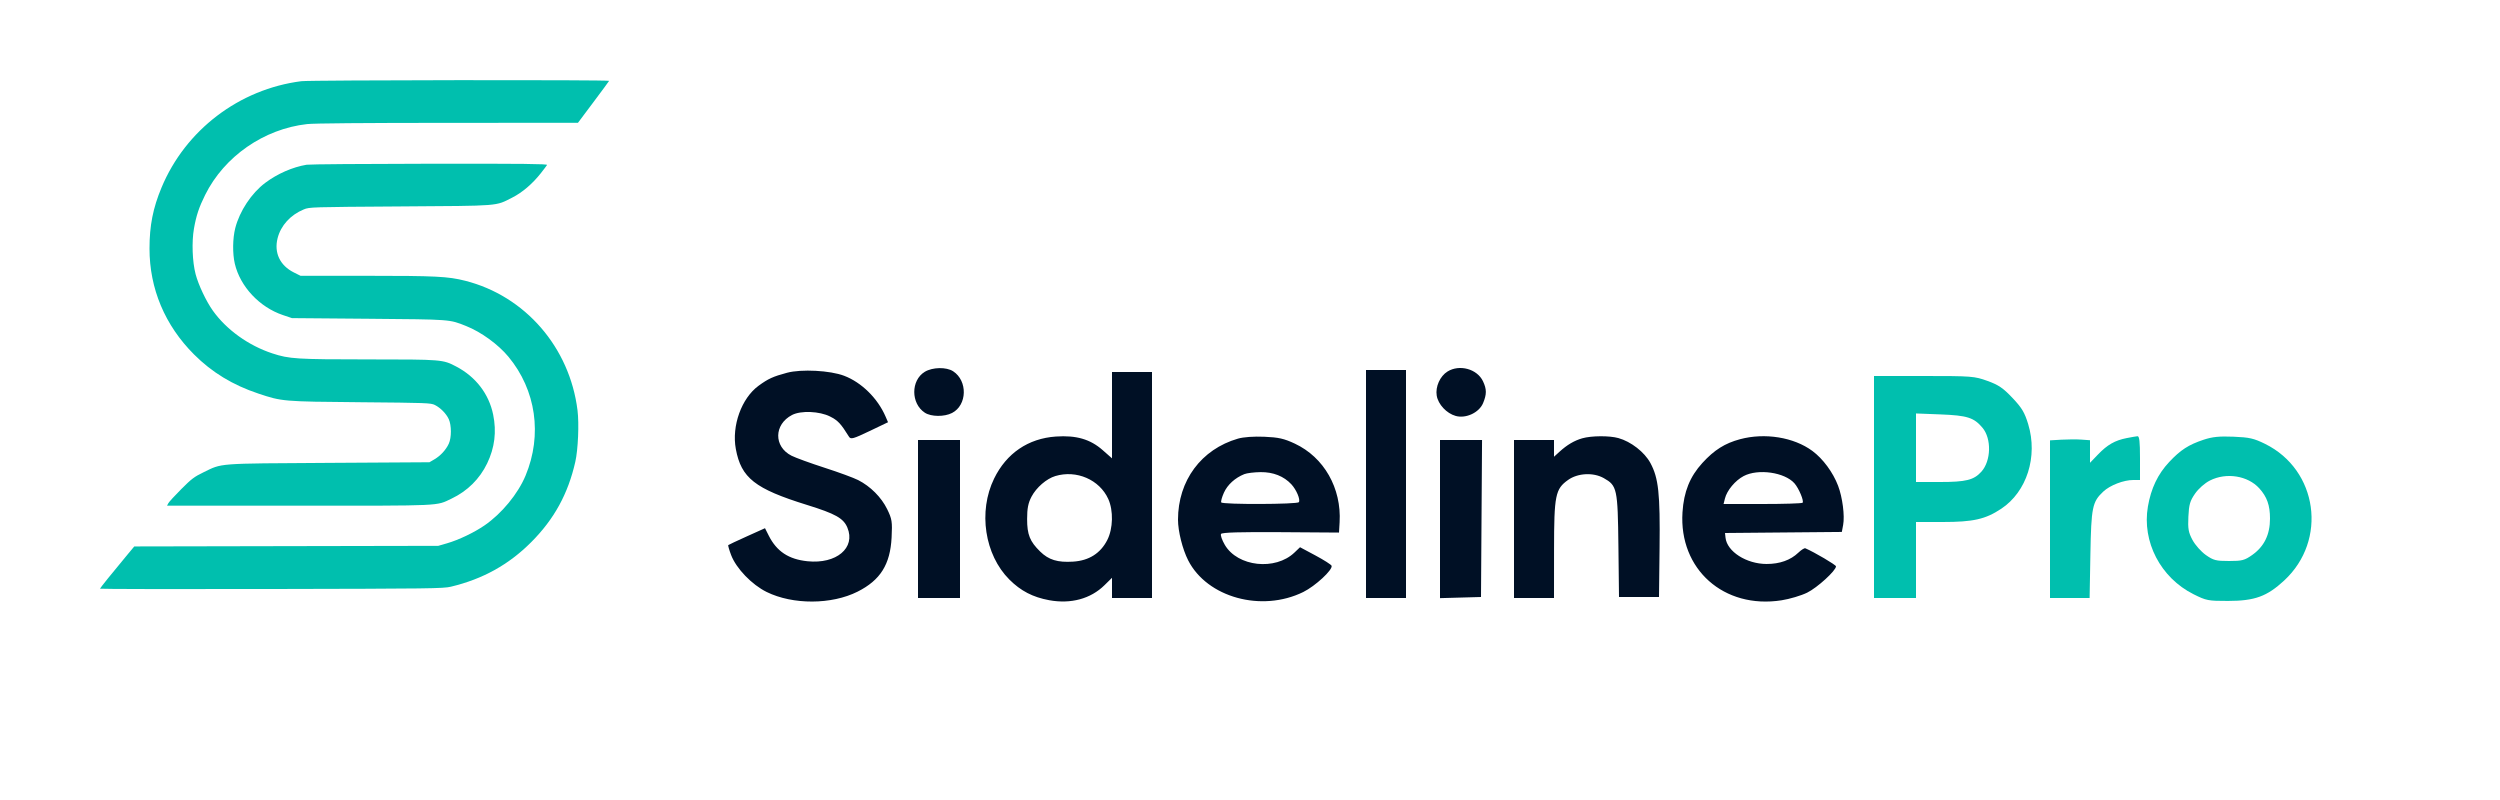
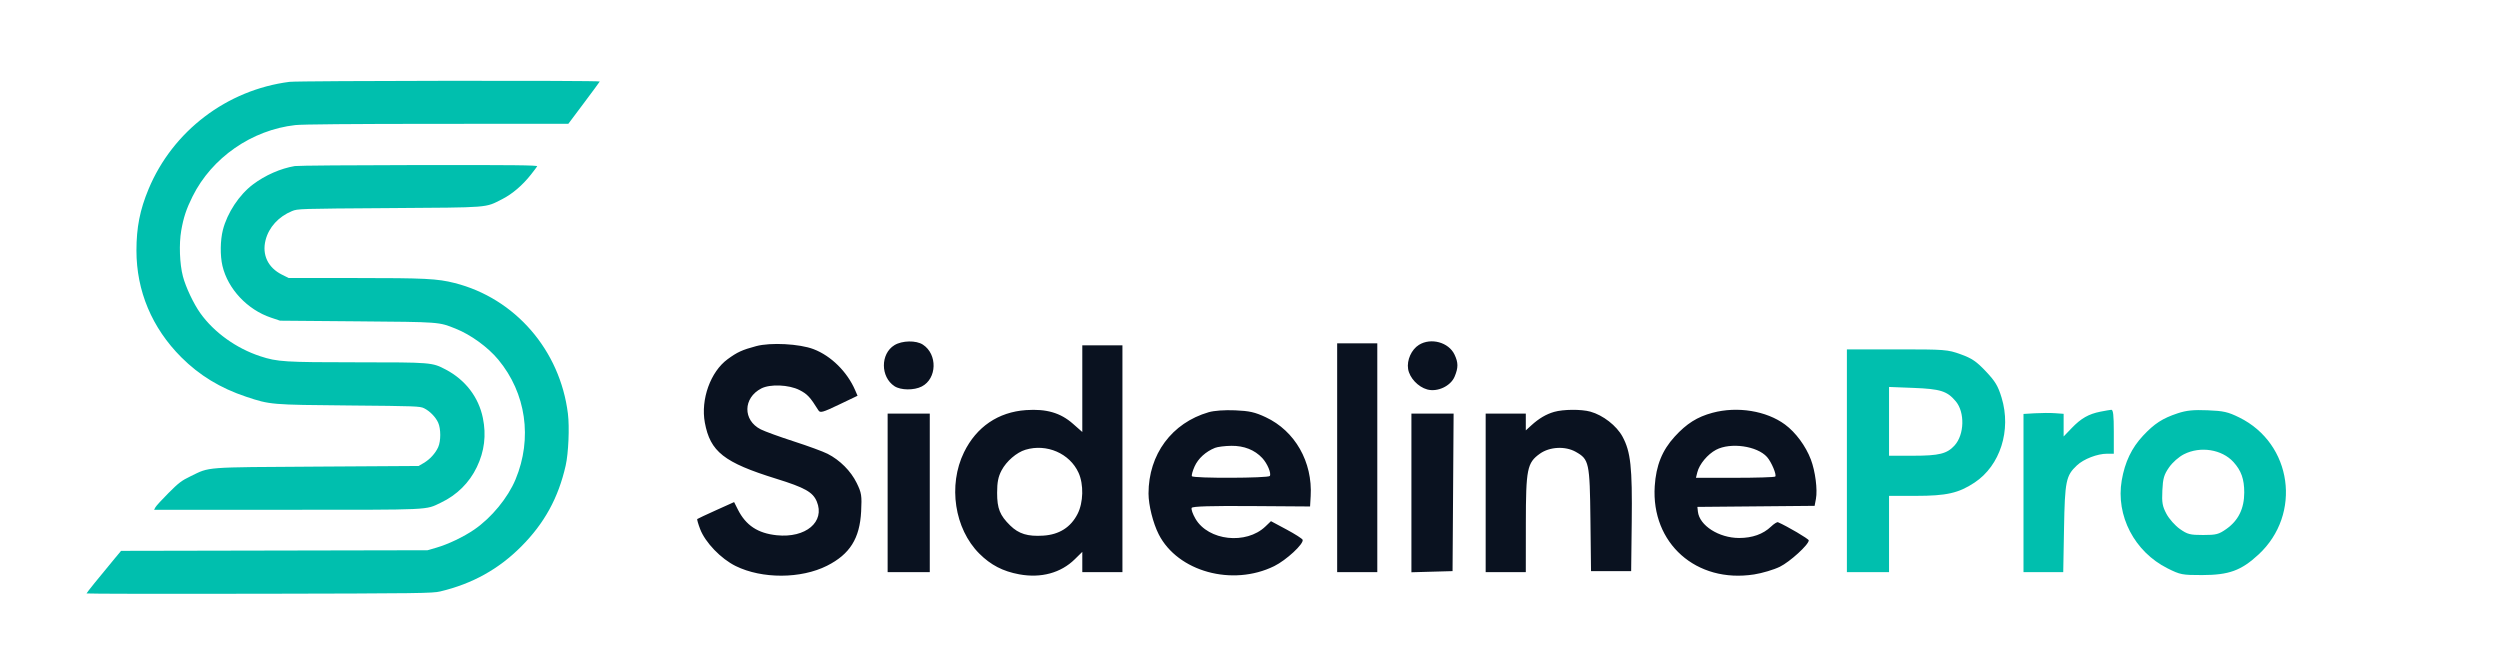
- <svg xmlns="http://www.w3.org/2000/svg" viewBox="0 0 1250 400" role="img" aria-labelledby="title">
-   <g transform="translate(50 40) scale(.55) translate(-400 -276)" style="color:#00BFAE">
+ <svg xmlns="http://www.w3.org/2000/svg" viewBox="0 0 403 106" role="img" aria-labelledby="title">
+   <g transform="translate(-2.3 0) scale(.325) translate(50 40) scale(.55) translate(-400 -276)" style="color:#00BFAE">
    <path d="M 583 277.088 C 526.534 284.336, 477.768 321.431, 455.965 373.722 C 448.143 392.483, 445.010 408.340, 445.004 429.199 C 444.994 465.672, 459.019 499.033, 485.493 525.507 C 501.766 541.780, 520.689 553.293, 543.895 561.040 C 565.541 568.266, 566.097 568.313, 637 568.939 C 697.169 569.471, 700.705 569.602, 704.403 571.437 C 709.570 574, 714.795 579.337, 717.094 584.399 C 719.609 589.937, 719.617 601.046, 717.110 606.565 C 714.585 612.123, 709.632 617.544, 704.113 620.788 L 699.500 623.500 608 624.065 C 504.894 624.702, 511.474 624.205, 494 632.678 C 485.635 636.734, 483.234 638.552, 473.907 647.892 C 468.081 653.726, 462.778 659.513, 462.122 660.750 L 460.930 663 580.755 663 C 712.993 663, 705.306 663.354, 719.500 656.612 C 733.985 649.732, 745.172 638.671, 751.978 624.500 C 758.827 610.237, 760.607 595.750, 757.419 580.208 C 753.559 561.390, 741.628 545.833, 723.922 536.528 C 711.640 530.074, 711.120 530.032, 644 530.009 C 578.540 529.987, 572.059 529.582, 556.736 524.557 C 535.049 517.446, 514.977 503.038, 502.607 485.702 C 496.532 477.189, 489.471 462.253, 486.910 452.500 C 483.957 441.252, 483.299 423.251, 485.400 411.186 C 487.470 399.301, 489.973 391.765, 495.630 380.393 C 513.016 345.441, 549.032 320.452, 588.334 316.069 C 594.576 315.373, 639.203 314.985, 716.211 314.956 L 834.500 314.912 848.500 296.235 C 856.200 285.962, 862.650 277.207, 862.833 276.779 C 863.283 275.729, 591.242 276.030, 583 277.088 M 587.831 353.023 C 575.002 355.188, 561.185 361.249, 550.124 369.566 C 537.691 378.912, 526.909 395.214, 522.968 410.623 C 520.572 419.995, 520.396 433.805, 522.557 443 C 527.446 463.808, 544.970 482.523, 566.285 489.702 L 574.500 492.469 644 493.056 C 719.645 493.695, 717.445 493.531, 732.871 499.673 C 746.492 505.096, 761.982 516.341, 771.307 527.577 C 796.410 557.822, 802.291 598.614, 786.885 635.621 C 779.983 652.201, 765.234 670.127, 749.698 680.821 C 740.158 687.388, 726.091 694.115, 715.500 697.177 L 707.500 699.489 569.321 699.765 L 431.142 700.041 425.125 707.270 C 411.121 724.096, 400 737.898, 400 738.450 C 400 738.776, 470.087 738.904, 555.750 738.734 C 701.316 738.446, 711.990 738.309, 719 736.636 C 747.974 729.722, 771.620 716.601, 792.058 696.096 C 812.918 675.168, 825.515 652.202, 832.100 623.089 C 834.613 611.985, 835.620 588.522, 834.110 576.308 C 827.032 519.072, 786.506 472.322, 732 458.515 C 716.362 454.554, 705.319 454, 642.054 454 L 582.319 454 576.200 450.942 C 563.608 444.650, 558.101 433.029, 561.452 419.821 C 564.384 408.264, 573.167 398.614, 585.281 393.642 C 590.430 391.529, 591.610 391.492, 673 390.942 C 765.147 390.319, 759.146 390.792, 774.734 382.922 C 783.859 378.314, 793.180 370.366, 800.775 360.714 C 803.465 357.296, 805.992 353.938, 806.392 353.250 C 806.971 352.253, 785.403 352.024, 699.809 352.118 C 640.789 352.182, 590.399 352.590, 587.831 353.023" stroke="none" fill="currentColor" fill-rule="evenodd" />
  </g>
-   <g transform="translate(130 -625)" style="color:#001025">
+   <g transform="translate(-5.4 -4.5) scale(.3235) translate(130 -625)" style="color:#0A1220">
    <path d="M 332.381 810.910 C 325.372 815.183, 325.391 826.750, 332.414 831.352 C 335.562 833.414, 342.175 833.478, 346.033 831.483 C 353.599 827.571, 353.920 815.454, 346.586 810.648 C 343.198 808.428, 336.240 808.556, 332.381 810.910 M 593.756 810.755 C 590.012 813.076, 587.636 818.369, 588.353 822.788 C 589.067 827.185, 593.295 831.711, 597.870 832.975 C 602.978 834.385, 609.558 831.302, 611.534 826.573 C 613.394 822.121, 613.383 819.609, 611.484 815.607 C 608.568 809.463, 599.738 807.046, 593.756 810.755 M 263.500 811.384 C 256.505 813.259, 254.113 814.353, 249.278 817.886 C 240.747 824.121, 235.778 837.936, 237.913 849.485 C 240.595 863.994, 247.448 869.382, 273.500 877.466 C 287.771 881.894, 291.735 884.122, 293.696 888.814 C 297.923 898.932, 288.198 907.124, 273.738 905.625 C 264.300 904.647, 258.353 900.709, 254.365 892.799 L 252.500 889.099 243.500 893.153 C 238.550 895.383, 234.340 897.359, 234.144 897.543 C 233.948 897.728, 234.592 899.983, 235.575 902.556 C 238.132 909.252, 245.930 917.348, 253.328 920.988 C 266.429 927.434, 285.803 927.363, 298.800 920.821 C 310.174 915.096, 315.119 907.224, 315.801 893.759 C 316.202 885.834, 315.996 884.513, 313.592 879.599 C 310.671 873.628, 305.246 868.186, 299.077 865.039 C 296.870 863.913, 289.312 861.137, 282.282 858.869 C 275.252 856.601, 267.822 853.899, 265.771 852.863 C 256.773 848.321, 256.920 837.196, 266.039 832.480 C 270.439 830.205, 279.749 830.582, 285.030 833.250 C 288.969 835.240, 290.383 836.751, 294.500 843.366 C 295.382 844.782, 296.596 844.448, 304.754 840.543 L 314.009 836.114 312.798 833.307 C 308.848 824.153, 300.785 816.208, 292.079 812.890 C 285.066 810.217, 270.682 809.459, 263.500 811.384 M 553 867 L 553 924 563 924 L 573 924 573 867 L 573 810 563 810 L 553 810 553 867 M 426 832.585 L 426 854.170 421.337 850.066 C 415.133 844.604, 408.133 842.568, 397.961 843.265 C 384.135 844.213, 373.239 851.623, 367.058 864.282 C 359.020 880.743, 362.294 902.397, 374.693 914.784 C 380.369 920.454, 386.409 923.589, 394.561 925.096 C 405.410 927.102, 415.305 924.419, 422.250 917.591 L 426 913.904 426 918.952 L 426 924 436 924 L 446 924 446 867.500 L 446 811 436 811 L 426 811 426 832.585 M 489 844.310 C 470.609 849.634, 459 865.317, 459 884.839 C 459 890.606, 461.255 899.619, 464.086 905.169 C 473.567 923.753, 500.793 931.249, 521.623 921.010 C 527.633 918.055, 536.461 909.882, 535.796 907.888 C 535.610 907.331, 531.984 905.016, 527.737 902.743 L 520.016 898.611 517.258 901.252 C 507.666 910.440, 488.820 908.375, 482.408 897.433 C 480.998 895.028, 480.148 892.569, 480.519 891.969 C 480.985 891.215, 490.173 890.942, 510.346 891.082 L 539.500 891.286 539.802 886.150 C 540.805 869.099, 532.002 853.639, 517.399 846.806 C 512.033 844.295, 509.279 843.674, 502.174 843.374 C 496.909 843.151, 491.731 843.519, 489 844.310 M 661.120 844.153 C 657.125 845.301, 653.533 847.423, 649.750 850.869 L 647 853.374 647 849.187 L 647 845 637 845 L 627 845 627 884.500 L 627 924 637 924 L 647 924 647.022 899.750 C 647.047 872.571, 647.664 869.512, 654.042 864.970 C 658.897 861.513, 666.648 861.112, 671.871 864.048 C 678.553 867.803, 678.874 869.291, 679.206 898.059 L 679.500 923.500 689.500 923.500 L 699.500 923.500 699.783 899 C 700.098 871.737, 699.267 864.032, 695.197 856.500 C 692.251 851.047, 685.492 845.786, 679.177 844.033 C 674.673 842.782, 665.679 842.841, 661.120 844.153 M 740.024 844.603 C 732.431 846.644, 727.126 849.988, 721.204 856.467 C 714.947 863.313, 711.903 870.858, 711.244 881.153 C 709.421 909.627, 731.929 929.634, 760.745 925.155 C 764.793 924.525, 770.569 922.804, 773.580 921.329 C 778.631 918.856, 788 910.304, 788 908.167 C 788 907.451, 777.280 901.140, 772.670 899.140 C 772.213 898.942, 770.638 899.930, 769.170 901.337 C 765.272 905.070, 759.845 907.001, 753.282 906.990 C 743.203 906.973, 733.511 900.771, 732.757 893.855 L 732.500 891.500 761.708 891.235 L 790.915 890.970 791.571 887.472 C 792.430 882.897, 791.243 873.675, 789.054 867.906 C 786.500 861.176, 781.477 854.373, 776.167 850.454 C 766.897 843.611, 752.430 841.269, 740.024 844.603 M 329 884.500 L 329 924 339.500 924 L 350 924 350 884.500 L 350 845 339.500 845 L 329 845 329 884.500 M 590 884.535 L 590 924.070 600.250 923.785 L 610.500 923.500 610.762 884.250 L 611.023 845 600.512 845 L 590 845 590 884.535 M 492.145 862.070 C 487.517 863.924, 483.738 867.366, 481.952 871.357 C 480.953 873.587, 480.357 875.769, 480.627 876.206 C 481.316 877.321, 518.756 877.203, 519.448 876.084 C 520.271 874.753, 518.213 869.872, 515.683 867.153 C 511.913 863.100, 506.592 860.994, 500.290 861.063 C 497.105 861.098, 493.440 861.551, 492.145 862.070 M 741.804 863.041 C 737.593 865.264, 733.479 870.205, 732.469 874.250 L 731.783 877 751.225 877 C 761.918 877, 770.949 876.718, 771.294 876.373 C 772.110 875.556, 769.410 869.120, 767.212 866.645 C 762.303 861.117, 749.016 859.232, 741.804 863.041 M 397.685 863.017 C 393.264 864.344, 388.184 868.732, 385.770 873.308 C 384.100 876.474, 383.559 879.213, 383.556 884.500 C 383.552 892.311, 384.928 895.737, 390.095 900.788 C 394.355 904.954, 398.801 906.309, 406.578 905.814 C 414.497 905.310, 420.240 901.672, 423.646 895 C 426.551 889.311, 426.766 880.283, 424.135 874.491 C 419.747 864.833, 408.251 859.845, 397.685 863.017" stroke="none" fill="currentColor" fill-rule="evenodd" />
  </g>
-   <g transform="translate(130 -625)" style="color:#00BFAE">
+   <g transform="translate(-5.4 -4.5) scale(.3235) translate(130 -625)" style="color:#00BFAE">
    <path d="M 807 868.500 L 807 924 817.500 924 L 828 924 828 905 L 828 886 841.318 886 C 856.644 886, 862.705 884.630, 870.623 879.374 C 883.408 870.889, 889.016 853.287, 884.095 837.087 C 882.316 831.231, 880.937 828.929, 876.219 823.941 C 871.549 819.003, 869.253 817.444, 863.705 815.447 C 857.181 813.098, 855.909 813, 831.955 813 L 807 813 807 868.500 M 828 848.865 L 828 866 840.032 866 C 852.971 866, 856.894 865.026, 860.661 860.879 C 865.563 855.481, 865.855 844.358, 861.238 838.871 C 856.955 833.781, 853.630 832.725, 840.250 832.205 L 828 831.730 828 848.865 M 933.326 844.044 C 927.472 845.202, 923.683 847.366, 919.025 852.214 L 915 856.403 915 850.759 L 915 845.115 910.750 844.807 C 908.413 844.638, 903.913 844.652, 900.750 844.839 L 895 845.178 895 884.589 L 895 924 904.902 924 L 914.804 924 915.196 902.250 C 915.624 878.530, 916.154 875.941, 921.641 870.789 C 925.006 867.629, 931.811 865, 936.626 865 L 940 865 940 854 C 940 845.808, 939.681 843.028, 938.750 843.110 C 938.063 843.170, 935.622 843.590, 933.326 844.044 M 971.836 844.855 C 964.286 847.355, 960.226 849.982, 954.574 856.025 C 948.897 862.093, 945.517 869.171, 943.954 878.262 C 940.926 895.867, 950.294 913.867, 966.778 922.118 C 973.138 925.301, 974.065 925.481, 984 925.467 C 997.391 925.448, 1003.472 923.235, 1012.110 915.238 C 1033.857 895.103, 1028.922 859.933, 1002.525 846.938 C 996.901 844.169, 994.703 843.669, 986.745 843.350 C 979.622 843.064, 976.200 843.410, 971.836 844.855 M 974.975 865.250 C 972.383 866.561, 969.276 869.299, 967.530 871.813 C 965.011 875.437, 964.478 877.274, 964.191 883.313 C 963.901 889.393, 964.219 891.193, 966.251 895 C 967.572 897.475, 970.572 900.850, 972.917 902.500 C 976.714 905.172, 977.980 905.500, 984.504 905.500 C 991.029 905.500, 992.293 905.173, 996.087 902.500 C 1002.086 898.275, 1005 892.322, 1005 884.293 C 1005 877.637, 1003.502 873.410, 999.633 869.153 C 993.875 862.816, 983.146 861.118, 974.975 865.250" stroke="none" fill="currentColor" fill-rule="evenodd" />
  </g>
</svg>
